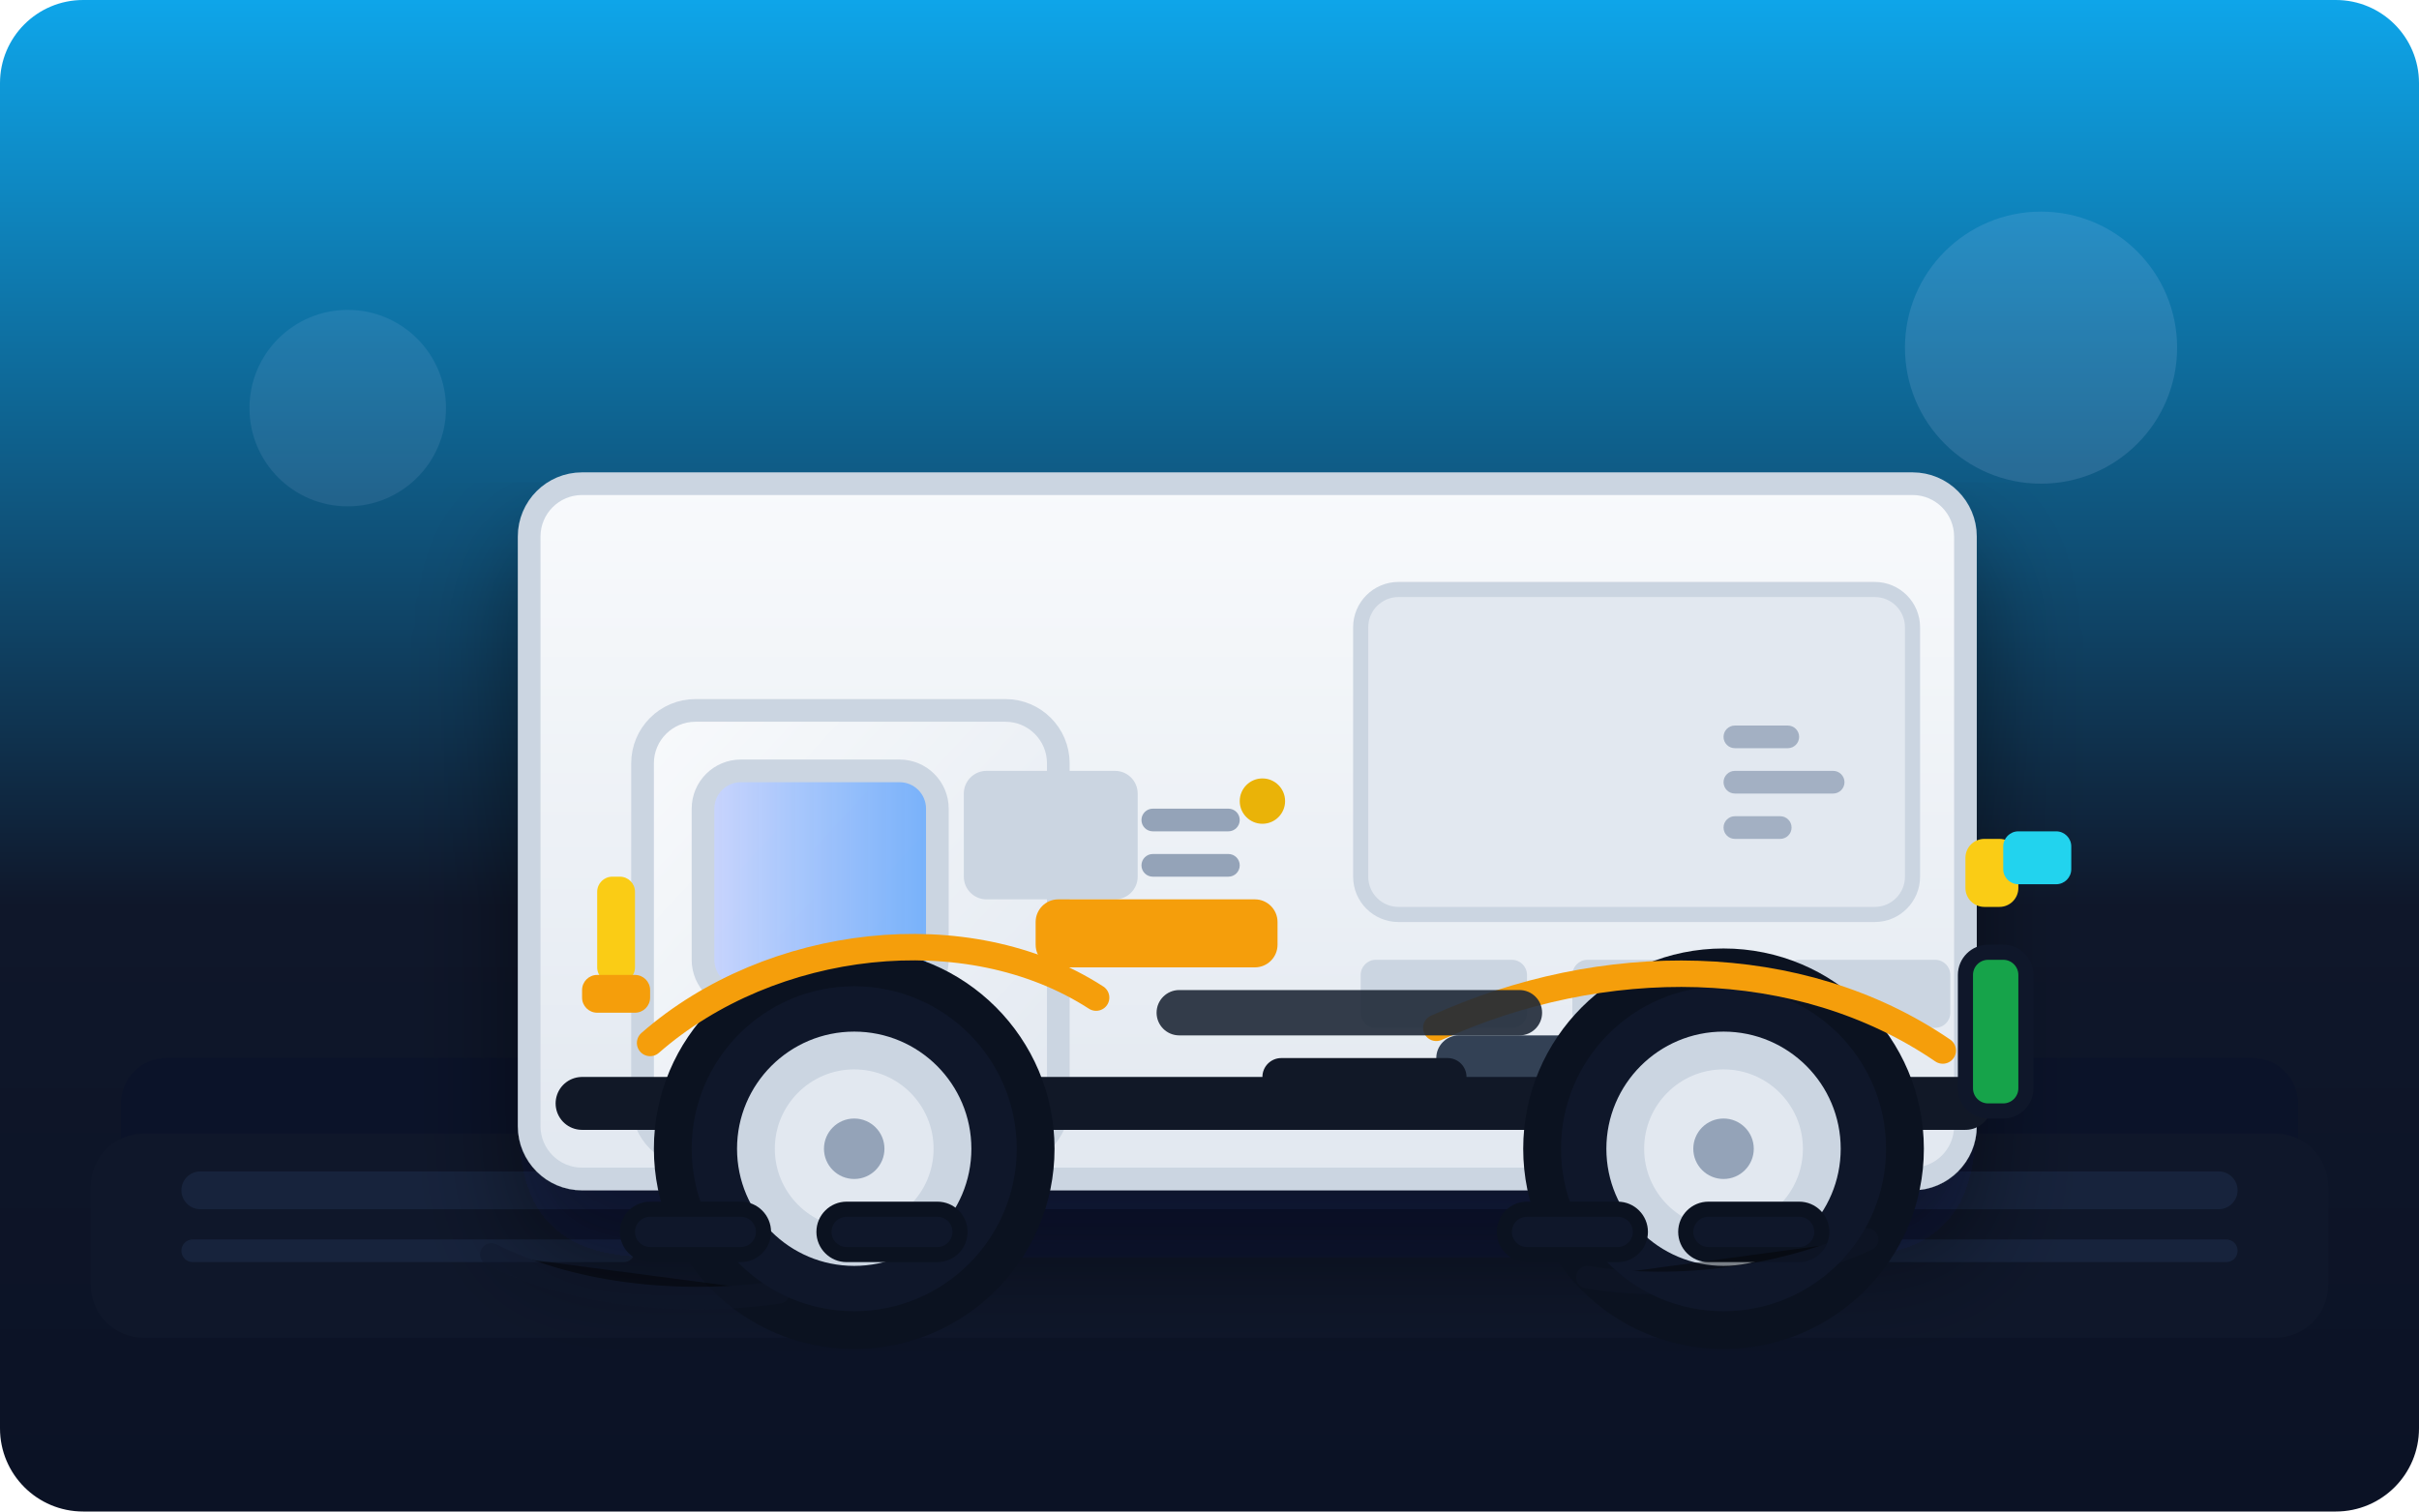
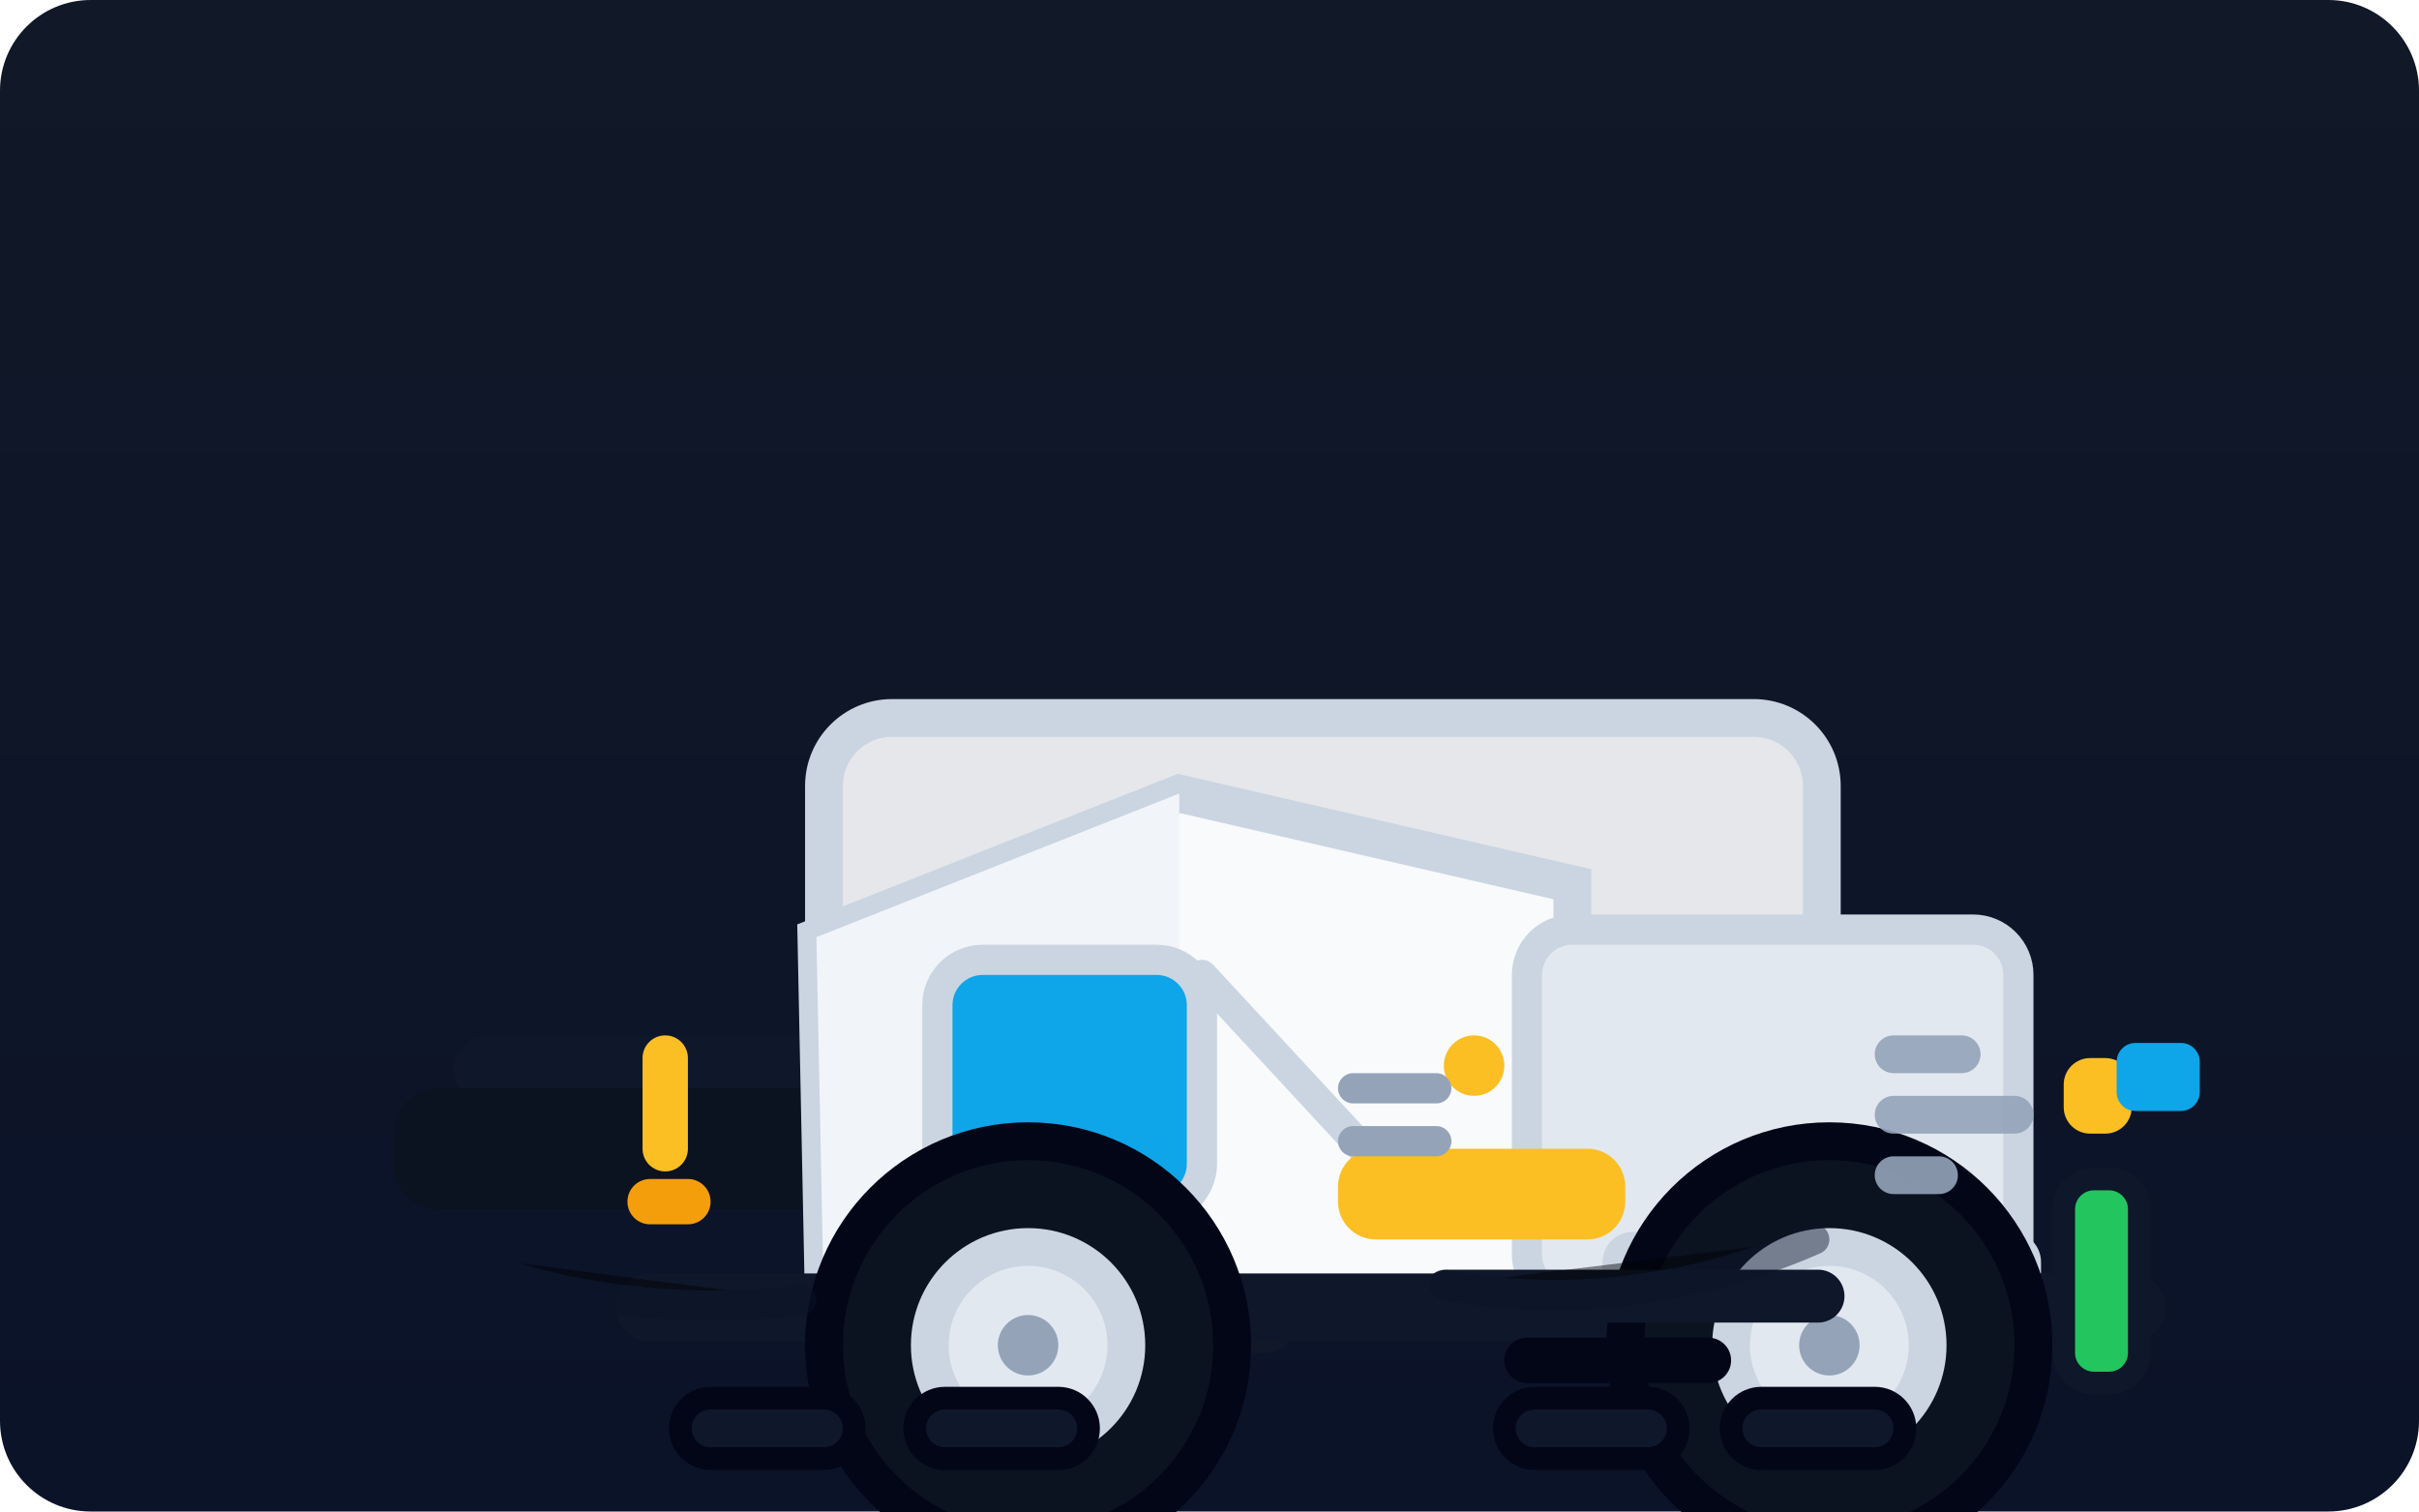
<svg xmlns="http://www.w3.org/2000/svg" viewBox="0 0 640 400" role="img" aria-labelledby="title desc">
  <defs>
-     <linearGradient id="sky" x1="0%" y1="0%" x2="0%" y2="100%">
-       <stop offset="0%" stop-color="#0ea5e9" />
-       <stop offset="60%" stop-color="#0f172a" />
-       <stop offset="100%" stop-color="#0b1225" />
+     <linearGradient id="bg" x1="0%" y1="0%" x2="0%" y2="100%">
+       <stop offset="0%" stop-color="#111827" />
+       <stop offset="100%" stop-color="#0b1329" />
    </linearGradient>
-     <linearGradient id="cab" x1="0%" y1="0%" x2="100%" y2="100%">
-       <stop offset="0%" stop-color="#f8fafc" />
-       <stop offset="100%" stop-color="#e2e8f0" />
-     </linearGradient>
-     <linearGradient id="box" x1="0%" y1="0%" x2="0%" y2="100%">
-       <stop offset="0%" stop-color="#f8fafc" />
-       <stop offset="100%" stop-color="#e2e8f0" />
-     </linearGradient>
-     <linearGradient id="glass" x1="0%" y1="0%" x2="100%" y2="0%">
-       <stop offset="0%" stop-color="#c7d2fe" stop-opacity="0.9" />
-       <stop offset="100%" stop-color="#60a5fa" stop-opacity="0.85" />
-     </linearGradient>
-     <filter id="shadow" x="-10%" y="-10%" width="120%" height="140%" color-interpolation-filters="sRGB">
-       <feDropShadow dx="0" dy="18" stdDeviation="14" flood-color="#0b1020" flood-opacity="0.45" />
-     </filter>
  </defs>
-   <rect width="640" height="400" rx="22" fill="url(#sky)" />
-   <rect x="32" y="280" width="576" height="36" rx="12" fill="#0b1329" />
-   <rect x="24" y="300" width="592" height="54" rx="14" fill="#0f172a" />
-   <rect x="48" y="310" width="544" height="10" rx="5" fill="#17233c" />
-   <rect x="48" y="328" width="120" height="6" rx="3" fill="#1d2c48" opacity="0.6" />
-   <rect x="472" y="328" width="120" height="6" rx="3" fill="#1d2c48" opacity="0.6" />
-   <circle cx="540" cy="92" r="36" fill="#c7d2fe" opacity="0.14" />
-   <circle cx="92" cy="108" r="26" fill="#c7d2fe" opacity="0.1" />
-   <g filter="url(#shadow)">
-     <rect x="140" y="128" width="380" height="184" rx="14" fill="url(#box)" stroke="#cbd5e1" stroke-width="6" />
-     <rect x="170" y="188" width="110" height="118" rx="14" fill="url(#cab)" stroke="#cbd5e1" stroke-width="6" />
+   <rect width="640" height="400" rx="24" fill="url(#bg)" />
+   <rect x="120" y="274" width="400" height="18" rx="9" fill="#0f172a" />
+   <rect x="104" y="288" width="432" height="32" rx="12" fill="#0b1220" />
+   <g transform="translate(140 98)">
+     <rect x="78" y="92" width="264" height="140" rx="18" fill="#e5e7eb" stroke="#cbd5e1" stroke-width="10" />
+     <path d="M76 150 L172 112 L276 136 L276 248 L78 248 Z" fill="#f8fafc" stroke="#cbd5e1" stroke-width="10" />
+     <path d="M76 150 L172 112 L172 248 L78 248 Z" fill="#f1f5f9" />
+     <rect x="108" y="156" width="70" height="66" rx="12" fill="#0ea5e9" stroke="#cbd5e1" stroke-width="8" />
+     <path d="M178 160 L228 214" stroke="#cbd5e1" stroke-width="8" stroke-linecap="round" />
+     <rect x="264" y="148" width="130" height="98" rx="12" fill="#e2e8f0" stroke="#cbd5e1" stroke-width="8" />
+     <rect x="284" y="228" width="54" height="20" rx="8" fill="#cbd5e1" />
+     <rect x="346" y="228" width="54" height="20" rx="8" fill="#cbd5e1" />
+     <rect x="140" y="246" width="62" height="14" rx="7" fill="#111827" />
+     <rect x="282" y="246" width="126" height="14" rx="7" fill="#111827" />
+     <path d="M32 248 H424" stroke="#0f172a" stroke-width="18" stroke-linecap="round" />
+     <circle cx="132" cy="258" r="54" fill="#0b1220" stroke="#020617" stroke-width="10" />
+     <circle cx="132" cy="258" r="26" fill="#e2e8f0" stroke="#cbd5e1" stroke-width="10" />
+     <circle cx="344" cy="258" r="54" fill="#0b1220" stroke="#020617" stroke-width="10" />
+     <circle cx="344" cy="258" r="26" fill="#e2e8f0" stroke="#cbd5e1" stroke-width="10" />
+     <circle cx="132" cy="258" r="8" fill="#94a3b8" />
+     <circle cx="344" cy="258" r="8" fill="#94a3b8" />
+     <rect x="214" y="206" width="76" height="24" rx="10" fill="#fbbf24" />
+     <rect x="236" y="238" width="112" height="14" rx="7" fill="#0f172a" />
+     <rect x="258" y="256" width="60" height="12" rx="6" fill="#020617" />
+     <circle cx="250" cy="184" r="8" fill="#fbbf24" />
+     <rect x="214" y="186" width="30" height="8" rx="4" fill="#94a3b8" />
+     <rect x="214" y="200" width="30" height="8" rx="4" fill="#94a3b8" />
+     <rect x="356" y="176" width="28" height="10" rx="5" fill="#94a3b8" opacity="0.9" />
+     <rect x="356" y="192" width="42" height="10" rx="5" fill="#94a3b8" opacity="0.9" />
+     <rect x="356" y="208" width="22" height="10" rx="5" fill="#94a3b8" opacity="0.9" />
+     <rect x="40" y="272" width="46" height="16" rx="8" fill="#0f172a" stroke="#020617" stroke-width="6" />
+     <rect x="102" y="272" width="46" height="16" rx="8" fill="#0f172a" stroke="#020617" stroke-width="6" />
+     <rect x="318" y="272" width="46" height="16" rx="8" fill="#0f172a" stroke="#020617" stroke-width="6" />
+     <rect x="258" y="272" width="46" height="16" rx="8" fill="#0f172a" stroke="#020617" stroke-width="6" />
+     <rect x="406" y="214" width="20" height="54" rx="8" fill="#22c55e" stroke="#0f172a" stroke-width="6" />
+     <rect x="30" y="176" width="12" height="36" rx="6" fill="#fbbf24" />
+     <rect x="26" y="214" width="22" height="12" rx="6" fill="#f59e0b" />
+     <rect x="406" y="182" width="18" height="20" rx="7" fill="#fbbf24" />
+     <rect x="420" y="178" width="22" height="18" rx="5" fill="#0ea5e9" />
  </g>
-   <rect x="186" y="204" width="62" height="60" rx="10" fill="url(#glass)" stroke="#cbd5e1" stroke-width="6" />
-   <rect x="255" y="204" width="46" height="34" rx="6" fill="#cbd5e1" />
-   <rect x="360" y="156" width="146" height="86" rx="10" fill="#e2e8f0" stroke="#cbd5e1" stroke-width="4" />
-   <rect x="360" y="254" width="44" height="18" rx="4" fill="#cbd5e1" />
-   <rect x="416" y="254" width="44" height="18" rx="4" fill="#cbd5e1" />
-   <rect x="472" y="254" width="44" height="18" rx="4" fill="#cbd5e1" />
-   <rect x="182" y="274" width="62" height="12" rx="6" fill="#334155" />
-   <rect x="380" y="274" width="116" height="12" rx="6" fill="#334155" />
-   <path d="M154 292 H520" stroke="#111827" stroke-width="14" stroke-linecap="round" />
-   <circle cx="226" cy="304" r="48" fill="#0f172a" stroke="#0b1220" stroke-width="10" />
-   <circle cx="226" cy="304" r="26" fill="#e2e8f0" stroke="#cbd5e1" stroke-width="10" />
-   <circle cx="456" cy="304" r="48" fill="#0f172a" stroke="#0b1220" stroke-width="10" />
-   <circle cx="456" cy="304" r="26" fill="#e2e8f0" stroke="#cbd5e1" stroke-width="10" />
-   <circle cx="226" cy="304" r="8" fill="#94a3b8" />
-   <circle cx="456" cy="304" r="8" fill="#94a3b8" />
-   <path d="M172 276 c32-28 84-34 118-12" stroke="#f59e0b" stroke-width="7" stroke-linecap="round" fill="none" />
-   <path d="M380 272 c44-20 96-20 134 6" stroke="#f59e0b" stroke-width="7" stroke-linecap="round" fill="none" />
-   <rect x="274" y="238" width="64" height="18" rx="6" fill="#f59e0b" />
-   <rect x="306" y="262" width="102" height="12" rx="6" fill="#1f2937" opacity="0.9" />
-   <rect x="334" y="280" width="54" height="10" rx="5" fill="#111827" />
-   <circle cx="334" cy="212" r="6" fill="#eab308" />
-   <rect x="302" y="214" width="26" height="6" rx="3" fill="#94a3b8" />
-   <rect x="302" y="226" width="26" height="6" rx="3" fill="#94a3b8" />
-   <rect x="456" y="192" width="20" height="6" rx="3" fill="#94a3b8" opacity="0.8" />
-   <rect x="456" y="204" width="32" height="6" rx="3" fill="#94a3b8" opacity="0.8" />
-   <rect x="456" y="216" width="18" height="6" rx="3" fill="#94a3b8" opacity="0.8" />
-   <rect x="166" y="320" width="36" height="12" rx="6" fill="#0f172a" stroke="#0b1220" stroke-width="4" />
-   <rect x="218" y="320" width="36" height="12" rx="6" fill="#0f172a" stroke="#0b1220" stroke-width="4" />
-   <rect x="446" y="320" width="36" height="12" rx="6" fill="#0f172a" stroke="#0b1220" stroke-width="4" />
-   <rect x="398" y="320" width="36" height="12" rx="6" fill="#0f172a" stroke="#0b1220" stroke-width="4" />
-   <rect x="520" y="252" width="16" height="42" rx="6" fill="#16a34a" stroke="#0f172a" stroke-width="4" />
-   <rect x="158" y="232" width="10" height="28" rx="4" fill="#facc15" />
-   <rect x="154" y="258" width="18" height="10" rx="4" fill="#f59e0b" />
-   <rect x="520" y="222" width="14" height="18" rx="5" fill="#facc15" />
-   <rect x="530" y="220" width="18" height="14" rx="4" fill="#22d3ee" />
-   <path d="M130 332 c20 10 48 14 76 10" stroke="#0f172a" stroke-width="6" stroke-linecap="round" opacity="0.4" />
-   <path d="M420 338 c24 4 52 0 74-10" stroke="#0f172a" stroke-width="6" stroke-linecap="round" opacity="0.4" />
+   <path d="M120 332 c26 12 62 16 92 12" stroke="#0b1329" stroke-width="8" stroke-linecap="round" opacity="0.45" />
+   <path d="M382 340 c32 6 66 2 98-12" stroke="#0b1329" stroke-width="8" stroke-linecap="round" opacity="0.45" />
</svg>
